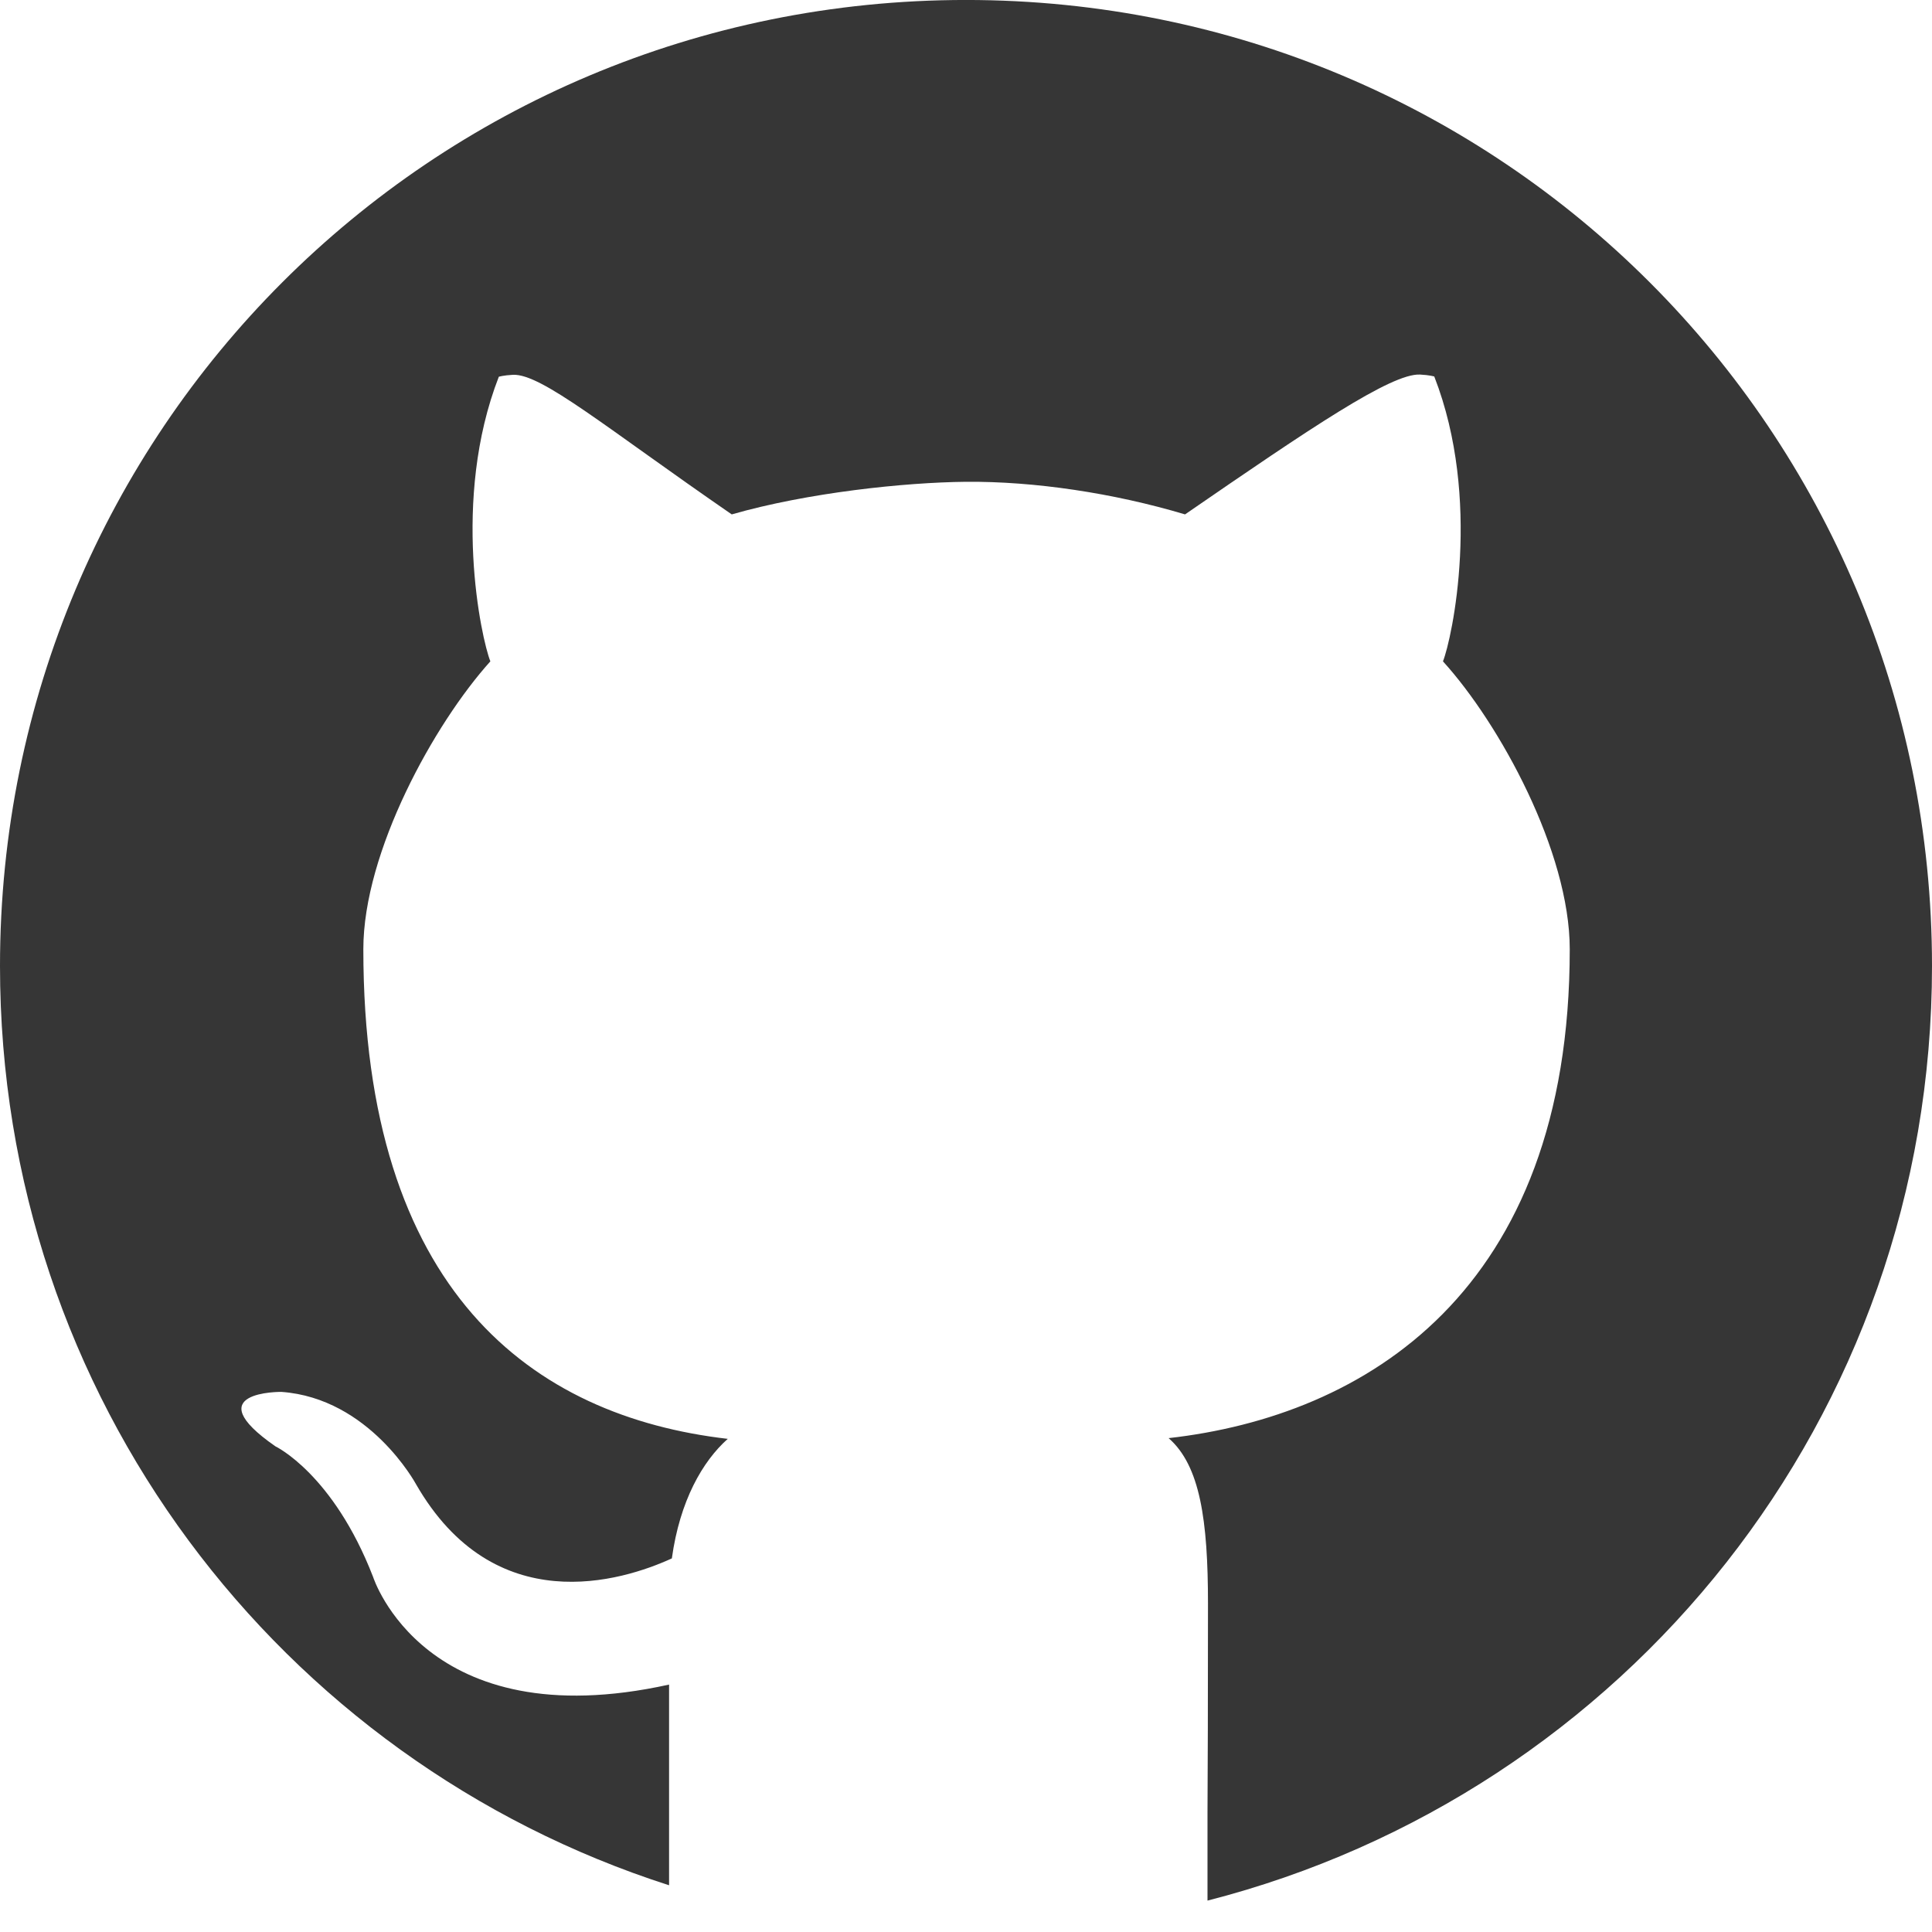
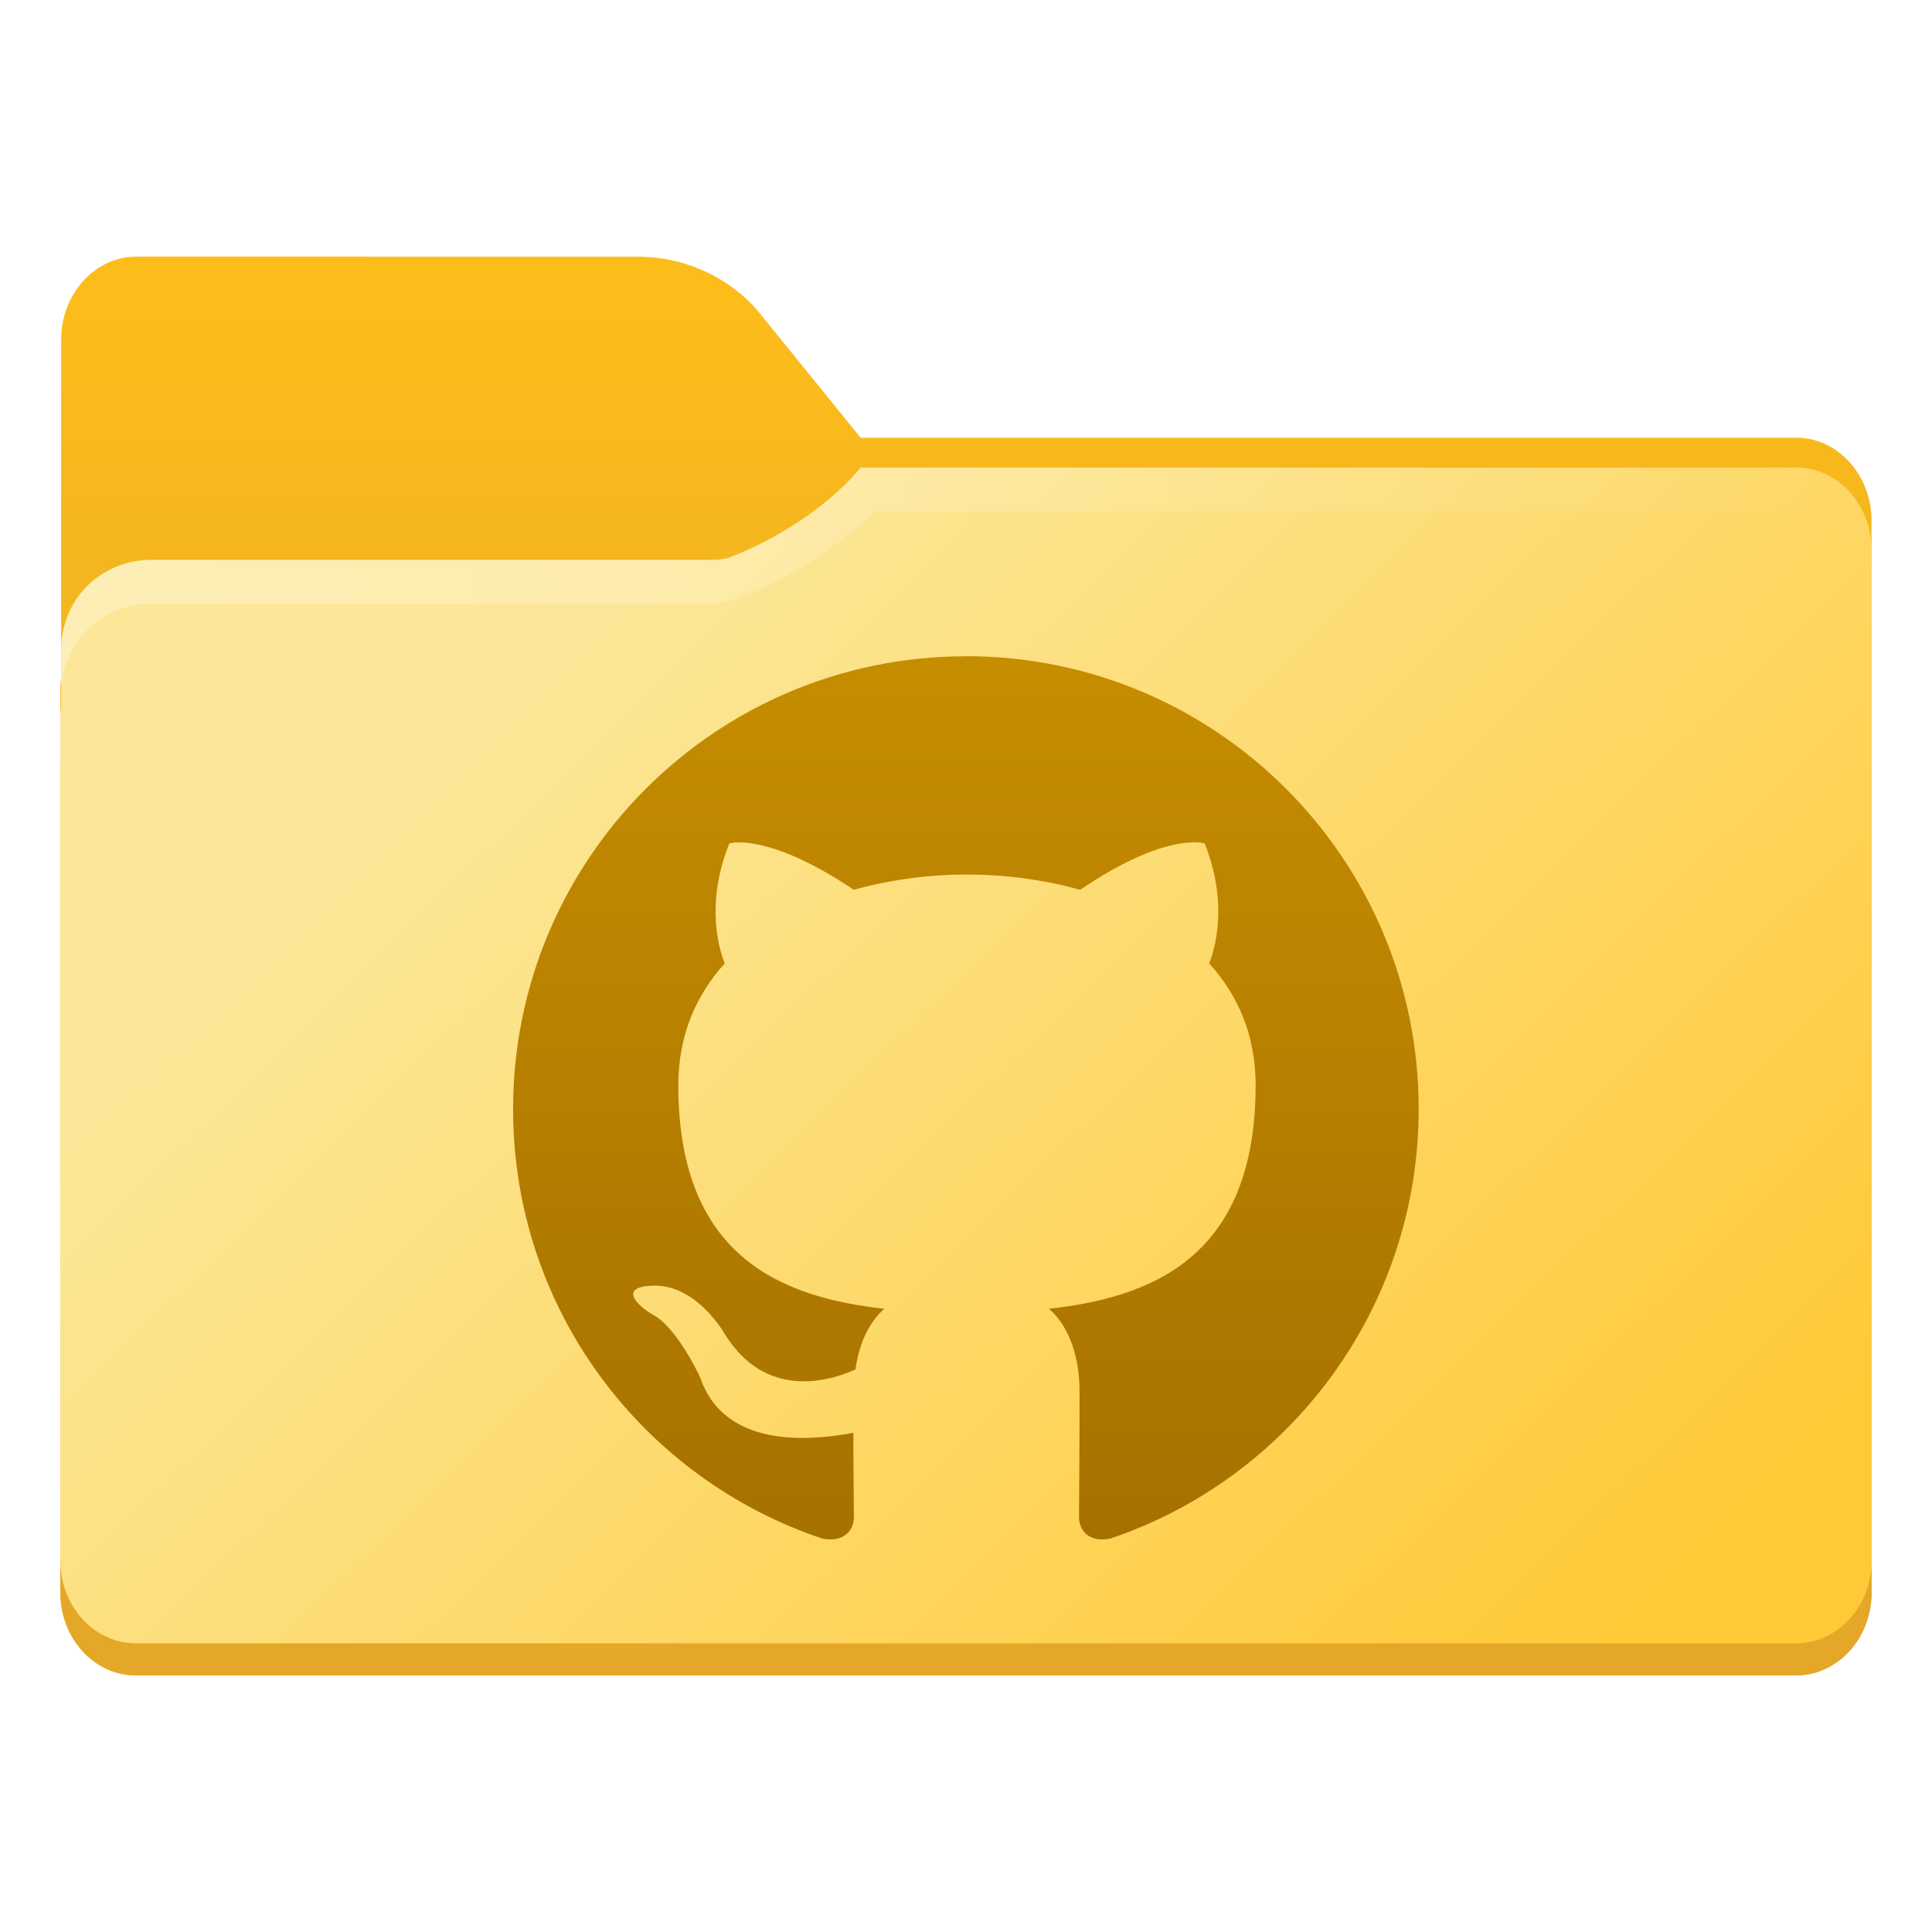
- <svg xmlns="http://www.w3.org/2000/svg" width="16" height="16" version="1.1">
+ <svg xmlns="http://www.w3.org/2000/svg" width="64" height="64" version="1.1" viewBox="0 0 16.933 16.933">
  <defs>
-     <style id="current-color-scheme" type="text/css">
-    .ColorScheme-Text { color:#363636; }
-   </style>
+     <linearGradient id="linearGradient1911" x1="25.085" x2="25.085" y1="24.031" y2="26.412" gradientTransform="translate(-35.822,-21.385)" gradientUnits="userSpaceOnUse">
+       <stop stop-color="#fcbc19" stop-opacity=".996" offset="0" />
+       <stop stop-color="#f4b61f" offset="1" />
+     </linearGradient>
+     <linearGradient id="linearGradient4625" x1=".529" x2="16.404" y1="5.066" y2="5.066" gradientTransform="translate(-17.925)" gradientUnits="userSpaceOnUse">
+       <stop stop-color="#b78815" offset="0" />
+       <stop stop-color="#e2b24b" stop-opacity="0" offset="1" />
+     </linearGradient>
+     <linearGradient id="linearGradient1951" x1="100" x2="133.19" y1="17.453" y2="51.606" gradientTransform="matrix(.26458 0 0 .26458 -38.033 -.13539)" gradientUnits="userSpaceOnUse">
+       <stop stop-color="#fce798" offset="0" />
+       <stop stop-color="#ffc937" offset="1" />
+     </linearGradient>
+     <linearGradient id="linearGradient11110" x1=".529" x2="16.404" y1="5.381" y2="5.381" gradientTransform="translate(-17.925)" gradientUnits="userSpaceOnUse">
+       <stop stop-color="#fff" offset="0" />
+       <stop stop-color="#fff" stop-opacity="0" offset="1" />
+     </linearGradient>
+     <linearGradient id="linearGradient25933" x1="8.466" x2="8.466" y1="5.752" y2="13.481" gradientUnits="userSpaceOnUse">
+       <stop stop-color="#c68d00" offset="0" />
+       <stop stop-color="#a67100" offset="1" />
+     </linearGradient>
  </defs>
-   <path style="fill:currentColor" class="ColorScheme-Text" d="M 8,-2.3425e-4 C 3.568,-2.3425e-4 5.0000001e-8,3.568 5.0000001e-8,8 5.0000001e-8,11.573 2.32,14.58 5.541,15.613 v -1.662 c -2.025,0.447 -2.451,-0.891 -2.451,-0.891 -0.331,-0.855 -0.809,-1.082 -0.809,-1.082 -0.661,-0.459 0.049,-0.451 0.049,-0.451 0.731,0.052 1.115,0.764 1.115,0.764 0.649,1.13 1.704,0.805 2.119,0.615 0.066,-0.478 0.255,-0.805 0.463,-0.99 -1.617,-0.187 -3.018,-1.22 -3.018,-4.055 0,-0.807 0.587,-1.868 1.052,-2.384 -0.075,-0.187 -0.326,-1.339 0.07,-2.357 0,0 0.038,-0.012 0.117,-0.016 0.237,-0.011 0.77,0.438 1.812,1.156 0.63,-0.181 1.435,-0.265 1.938,-0.27 0.567,-0.005 1.224,0.093 1.816,0.27 1.043,-0.718 1.709,-1.169 1.945,-1.158 h 0.002 c 0.079,0.004 0.117,0.016 0.117,0.016 0.397,1.018 0.147,2.172 0.072,2.359 C 12.419,5.993 13,7.053 13,7.861 c 0,2.842 -1.701,3.866 -3.322,4.049 0.261,0.228 0.326,0.681 0.326,1.371 0,0.833 -0.002,1.375 -0.004,1.719 V 15.74 C 13.457,14.855 16,11.74 16,8 16,3.568 12.432,-2.3425e-4 8,-2.3425e-4 Z" />
+   <g transform="translate(17.925 4e-5)">
+     <path d="m-16.728 2.249c-0.365 0-0.661 0.326-0.661 0.728v2.964c-0.003 0.026-0.007 0.052-0.007 0.079v7.937c0 0.402 0.296 0.728 0.661 0.728h14.552c0.365 0 0.661-0.326 0.661-0.728v-9.393c0-0.402-0.296-0.728-0.661-0.728v5.16e-4h-8.199l-0.899-1.109s-0.366-0.478-1.058-0.478h-1.323z" color="#000000" color-rendering="auto" dominant-baseline="auto" fill="url(#linearGradient1911)" image-rendering="auto" shape-rendering="auto" solid-color="#000000" stop-color="#000000" style="font-feature-settings:normal;font-variant-alternates:normal;font-variant-caps:normal;font-variant-east-asian:normal;font-variant-ligatures:normal;font-variant-numeric:normal;font-variant-position:normal;font-variation-settings:normal;inline-size:0;isolation:auto;mix-blend-mode:normal;shape-margin:0;shape-padding:0;text-decoration-color:#000000;text-decoration-line:none;text-decoration-style:solid;text-indent:0;text-orientation:mixed;text-transform:none;white-space:normal" />
+     <path d="m-9.565 3.836c-0.113 0.002-0.308-0.015-0.52 0.095-0.736 0.379-0.772 0.594-1.557 0.714h-4.961c-0.22 0-0.418 0.089-0.562 0.232-0.139 0.139-0.22 0.333-0.225 0.546v0.278c0.005-0.212 0.086-0.406 0.225-0.546 0.143-0.143 0.342-0.232 0.562-0.232h4.961c0.785-0.12 0.821-0.335 1.557-0.714 0.211-0.111 0.407-0.093 0.52-0.095h7.383c0.182 3.65e-4 0.347 0.081 0.467 0.212 0.12 0.132 0.194 0.314 0.194 0.515v-0.278c0-0.201-0.074-0.383-0.194-0.515-0.119-0.131-0.284-0.212-0.467-0.212h-1.165zm-7.825 2.104c-0.003 0.026-0.007 0.052-0.007 0.079v0.278c0-0.027 0.004-0.053 0.007-0.079z" fill="url(#linearGradient4625)" opacity=".001" stroke-width=".265" />
+     <path d="m-17.396 13.674v0.282c0 0.201 0.074 0.383 0.193 0.514s0.286 0.213 0.468 0.213h14.552c0.183 0 0.348-0.082 0.468-0.213s0.194-0.313 0.194-0.514v-0.282c0 0.201-0.074 0.383-0.194 0.514-0.12 0.132-0.285 0.213-0.468 0.213h-14.552c-0.183 0-0.348-0.082-0.468-0.213s-0.193-0.313-0.193-0.514z" fill="#e4a729" fill-opacity=".996" stroke-width=".265" />
+     <path d="m-10.383 4.098s-0.359 0.479-1.157 0.792c-0.033 0.006-0.065 0.012-0.101 0.017h-4.961c-0.22 0-0.418 0.089-0.562 0.232-0.139 0.139-0.22 0.333-0.225 0.546v0.517c-0.003 0.026-0.007 0.052-0.007 0.079v7.395c0 0.201 0.074 0.383 0.193 0.514s0.286 0.213 0.468 0.213h14.552c0.183 0 0.348-0.082 0.468-0.213s0.194-0.313 0.194-0.514v-8.851c0-0.201-0.074-0.383-0.194-0.515-0.119-0.131-0.284-0.212-0.467-0.212h-7.482z" fill="url(#linearGradient1951)" />
+     <path d="m-10.383 4.098s-0.359 0.479-1.157 0.792c-0.033 0.006-0.065 0.012-0.101 0.017h-4.961c-0.22 0-0.418 0.089-0.562 0.232-0.139 0.139-0.22 0.333-0.225 0.546v0.384c0.005-0.212 0.086-0.406 0.225-0.546 0.143-0.143 0.342-0.232 0.562-0.232h4.961c0.036-0.005 0.068-0.011 0.101-0.017 0.759-0.263 1.288-0.792 1.288-0.792h8.071c0.182 3.704e-4 0.347 0.081 0.467 0.212 0.12 0.132 0.194 0.314 0.194 0.515v-0.384c0-0.201-0.074-0.383-0.194-0.515-0.119-0.131-0.284-0.212-0.467-0.212h-7.482zm-7.006 2.104c-0.003 0.026-0.007 0.052-0.007 0.079v0.384c0-0.027 0.004-0.053 0.007-0.079z" fill="url(#linearGradient11110)" opacity=".3" />
+   </g>
+   <path d="m8.466 5.752c-2.193 0-3.969 1.776-3.969 3.969 0 1.756 1.136 3.239 2.714 3.765 0.198 0.035 0.273-0.084 0.273-0.189 0-0.094-0.005-0.407-0.005-0.739-0.997 0.184-1.255-0.243-1.335-0.466-0.045-0.114-0.238-0.466-0.407-0.561-0.139-0.074-0.337-0.258-0.005-0.263 0.313-5e-3 0.536 0.288 0.61 0.407 0.357 0.6 0.928 0.432 1.156 0.327 0.035-0.258 0.139-0.432 0.253-0.531-0.883-0.099-1.806-0.442-1.806-1.96 0-0.432 0.154-0.789 0.407-1.067-0.04-0.099-0.179-0.506 0.04-1.052 0 0 0.332-0.104 1.091 0.407 0.317-0.089 0.655-0.134 0.992-0.134s0.675 0.045 0.992 0.134c0.759-0.516 1.091-0.407 1.091-0.407 0.218 0.546 0.079 0.952 0.04 1.052 0.253 0.278 0.407 0.63 0.407 1.067 0 1.523-0.928 1.86-1.811 1.96 0.144 0.124 0.268 0.362 0.268 0.734 0 0.531-0.005 0.957-0.005 1.091 0 0.104 0.074 0.228 0.273 0.189 1.568-0.526 2.704-2.014 2.704-3.765 0-2.193-1.776-3.969-3.969-3.969z" clip-rule="evenodd" fill="url(#linearGradient25933)" fill-rule="evenodd" stroke-width=".496" />
</svg>
